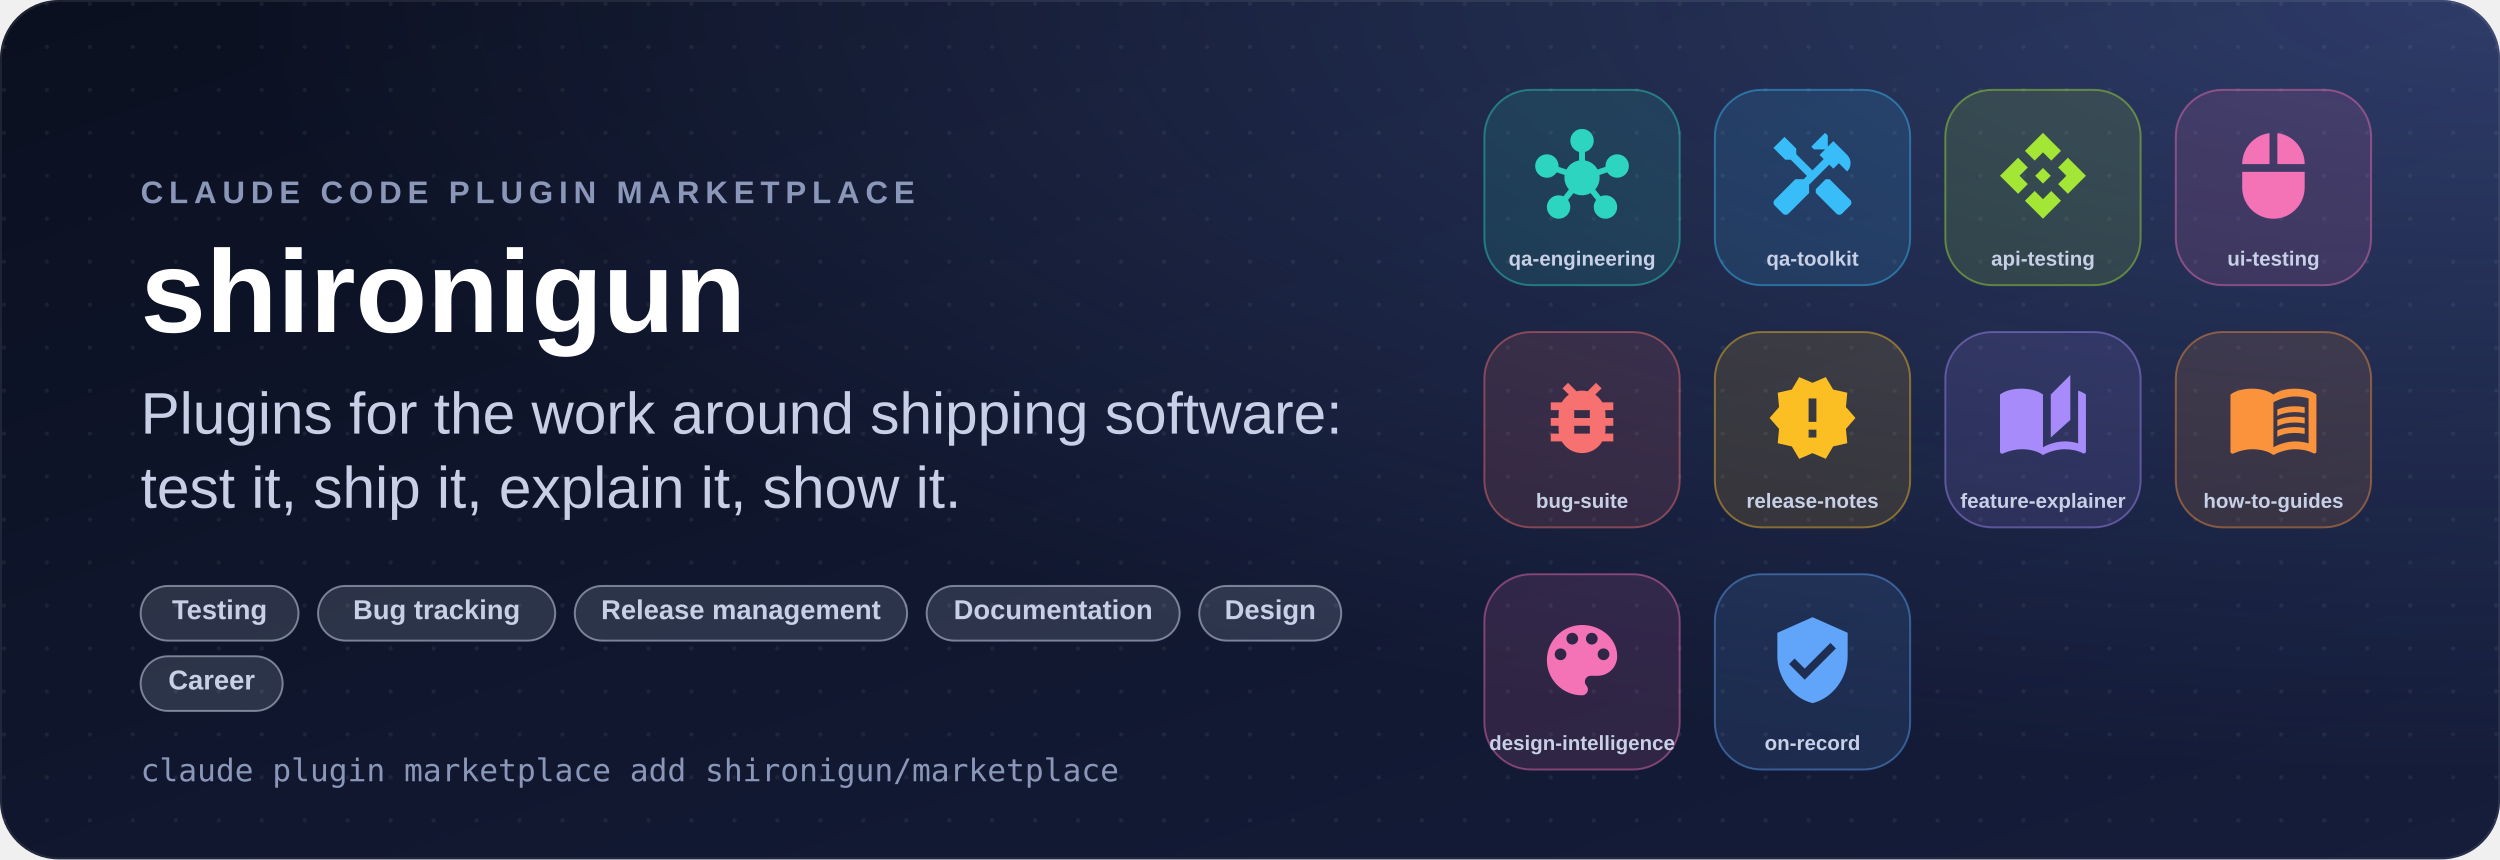
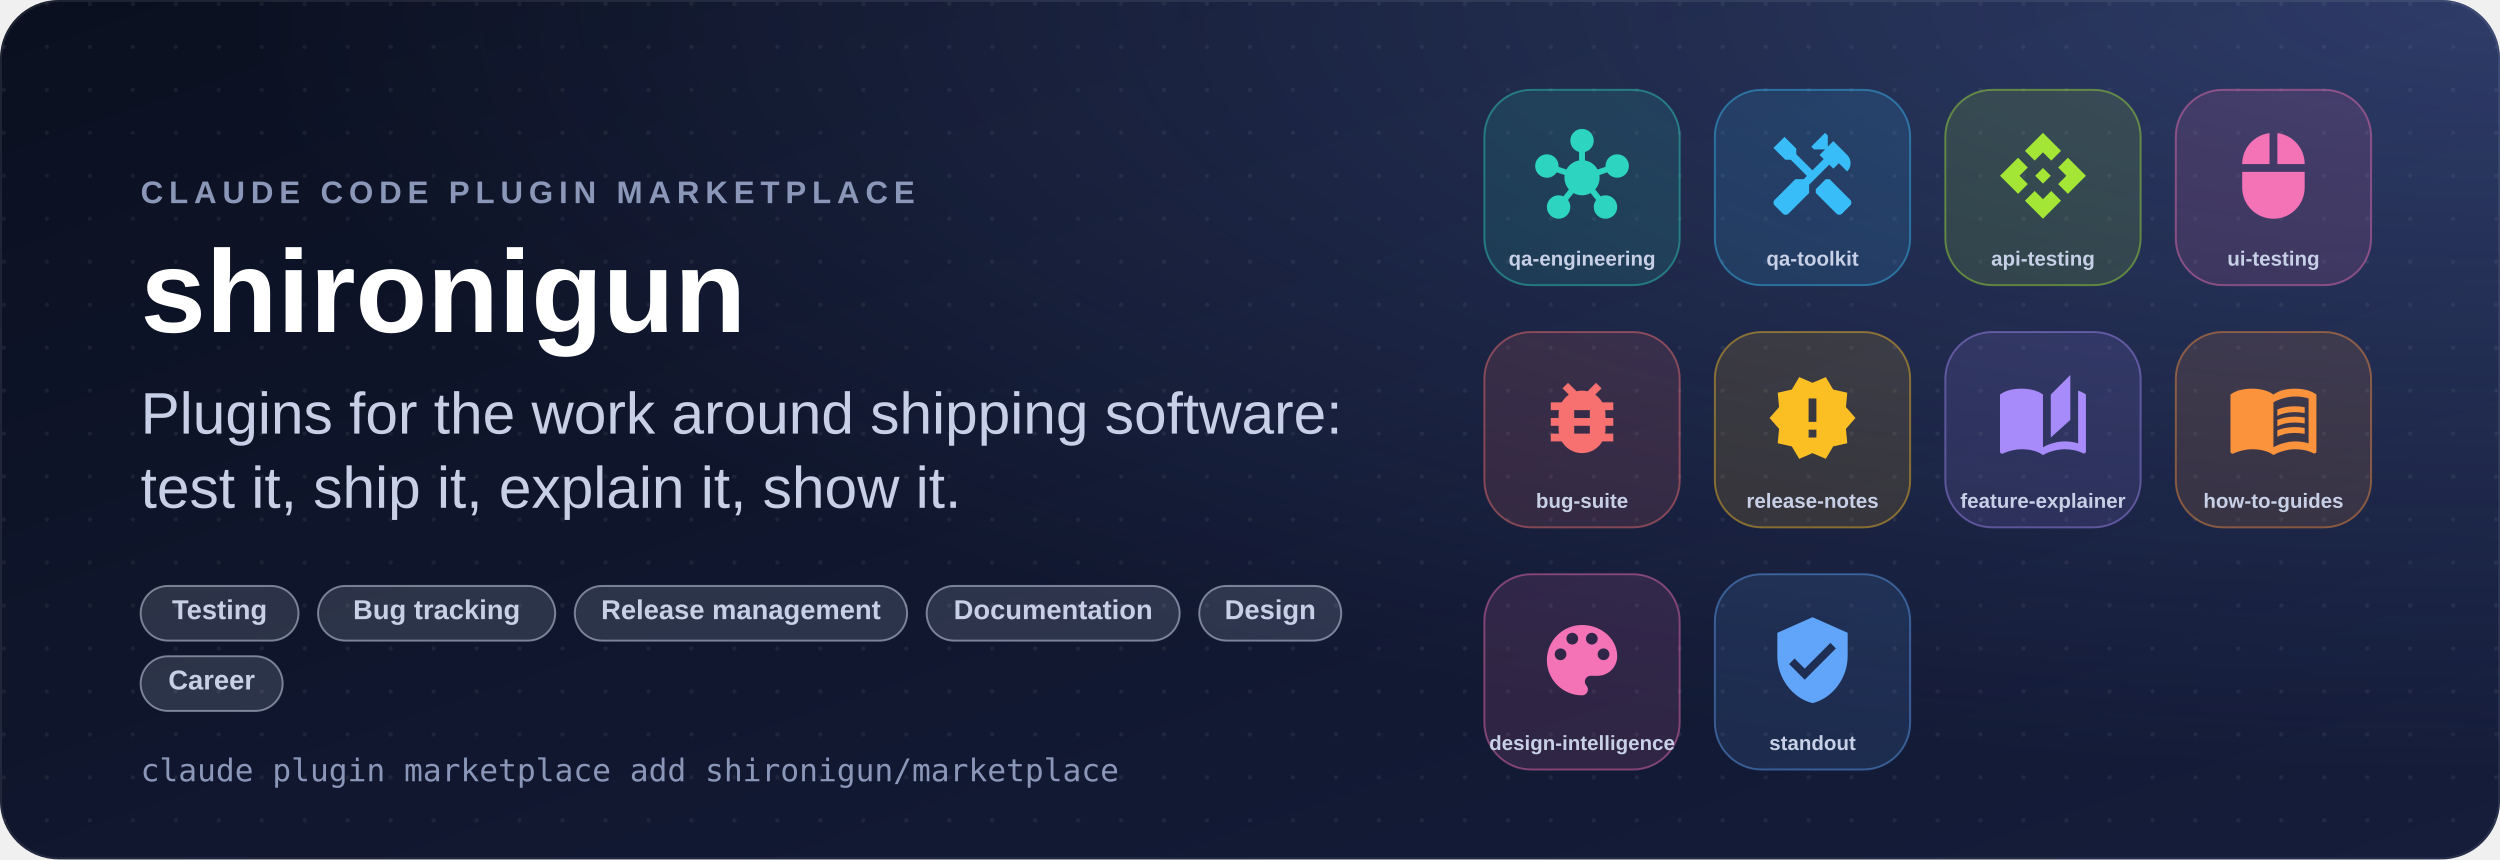
<svg xmlns="http://www.w3.org/2000/svg" width="1280" height="440" viewBox="0 0 1280 440" role="img" aria-label="shironigun marketplace: Claude Code plugins for QA, release, design, documentation and career work" font-family="'Segoe UI', -apple-system, 'Helvetica Neue', Arial, sans-serif">
  <defs>
    <linearGradient id="hero-bg" x1="0" y1="0" x2="1" y2="1">
      <stop offset="0" stop-color="#0b1020" />
      <stop offset="1" stop-color="#151d3b" />
    </linearGradient>
    <radialGradient id="hero-glow" cx="1" cy="0" r="0.9">
      <stop offset="0" stop-color="#7c9cff" stop-opacity=".28" />
      <stop offset="1" stop-color="#7c9cff" stop-opacity="0" />
    </radialGradient>
    <pattern id="hero-dots" width="22" height="22" patternUnits="userSpaceOnUse">
      <circle cx="2" cy="2" r="1.1" fill="#ffffff" fill-opacity=".06" />
    </pattern>
  </defs>
  <rect width="1280" height="440" rx="30" fill="url(#hero-bg)" />
  <rect width="1280" height="440" rx="30" fill="url(#hero-dots)" />
  <rect width="1280" height="440" rx="30" fill="url(#hero-glow)" />
  <rect x=".5" y=".5" width="1279" height="439" rx="30" fill="none" stroke="#ffffff" stroke-opacity=".08" />
  <text x="72" y="104" font-size="16" font-weight="700" letter-spacing="3" fill="#8b97b8">CLAUDE CODE PLUGIN MARKETPLACE</text>
  <text x="72" y="170" font-size="60" font-weight="700" fill="#ffffff">shironigun</text>
  <text x="72" y="222" font-size="30" font-weight="500" fill="#c7d0e6">Plugins for the work around shipping software:</text>
  <text x="72" y="260" font-size="30" font-weight="500" fill="#c7d0e6">test it, ship it, explain it, show it.</text>
  <rect x="72" y="300" width="80.84" height="28" rx="14" fill="#c7d0e6" fill-opacity="0.16" stroke="#c7d0e6" stroke-opacity=".55" />
  <text x="112.42" y="317" text-anchor="middle" font-size="14" font-weight="600" fill="#c7d0e6">Testing</text>
  <rect x="162.84" y="300" width="121.44" height="28" rx="14" fill="#c7d0e6" fill-opacity="0.16" stroke="#c7d0e6" stroke-opacity=".55" />
  <text x="223.56" y="317" text-anchor="middle" font-size="14" font-weight="600" fill="#c7d0e6">Bug tracking</text>
  <rect x="294.28" y="300" width="170.16" height="28" rx="14" fill="#c7d0e6" fill-opacity="0.16" stroke="#c7d0e6" stroke-opacity=".55" />
  <text x="379.36" y="317" text-anchor="middle" font-size="14" font-weight="600" fill="#c7d0e6">Release management</text>
  <rect x="474.44" y="300" width="129.56" height="28" rx="14" fill="#c7d0e6" fill-opacity="0.16" stroke="#c7d0e6" stroke-opacity=".55" />
  <text x="539.22" y="317" text-anchor="middle" font-size="14" font-weight="600" fill="#c7d0e6">Documentation</text>
  <rect x="614" y="300" width="72.72" height="28" rx="14" fill="#c7d0e6" fill-opacity="0.16" stroke="#c7d0e6" stroke-opacity=".55" />
  <text x="650.36" y="317" text-anchor="middle" font-size="14" font-weight="600" fill="#c7d0e6">Design</text>
  <rect x="72" y="336" width="72.72" height="28" rx="14" fill="#c7d0e6" fill-opacity="0.16" stroke="#c7d0e6" stroke-opacity=".55" />
  <text x="108.36" y="353" text-anchor="middle" font-size="14" font-weight="600" fill="#c7d0e6">Career</text>
  <text x="72" y="400" font-size="16" fill="#8b97b8" font-family="Consolas, 'Cascadia Mono', Menlo, monospace">claude plugin marketplace add shironigun/marketplace</text>
  <rect x="760" y="46" width="100" height="100" rx="24" fill="#2dd4bf" fill-opacity=".13" stroke="#2dd4bf" stroke-opacity=".45" />
  <g transform="translate(786 66) scale(2)" fill="#2dd4bf">
    <path d="M8.4 18.2c.38.5.6 1.12.6 1.8 0 1.66-1.34 3-3 3s-3-1.34-3-3 1.34-3 3-3c.44 0 .85.09 1.23.26l1.41-1.77c-.92-1.03-1.29-2.39-1.09-3.69l-2.03-.68c-.54.83-1.46 1.38-2.52 1.38-1.66 0-3-1.34-3-3s1.34-3 3-3 3 1.34 3 3c0 .07 0 .14-.01.21l2.03.68c.64-1.21 1.82-2.09 3.22-2.32V5.91C9.96 5.57 9 4.4 9 3c0-1.66 1.34-3 3-3s3 1.34 3 3c0 1.4-.96 2.57-2.25 2.91v2.16c1.4.23 2.58 1.11 3.22 2.32L18 9.71V9.5c0-1.66 1.34-3 3-3s3 1.34 3 3-1.34 3-3 3c-1.06 0-1.98-.55-2.52-1.37l-2.03.68c.2 1.29-.16 2.65-1.09 3.69l1.41 1.77Q17.34 17 18 17c1.66 0 3 1.34 3 3s-1.34 3-3 3-3-1.34-3-3c0-.68.22-1.3.6-1.8l-1.41-1.77c-1.35.75-3.01.76-4.37 0z" />
  </g>
  <text x="810" y="136" text-anchor="middle" font-size="10.5" font-weight="600" fill="#c7d0e6">qa-engineering</text>
  <rect x="878" y="46" width="100" height="100" rx="24" fill="#38bdf8" fill-opacity=".13" stroke="#38bdf8" stroke-opacity=".45" />
  <g transform="translate(904 66) scale(2)" fill="#38bdf8">
    <path d="m21.67 18.17-5.3-5.3h-.99l-2.54 2.54v.99l5.3 5.3c.39.39 1.02.39 1.41 0l2.12-2.12c.39-.38.39-1.02 0-1.41" />
    <path d="m17.34 10.19 1.41-1.41 2.12 2.12c1.17-1.17 1.17-3.07 0-4.24l-3.54-3.54-1.41 1.41V1.71l-.7-.71-3.54 3.54.71.71h2.83l-1.41 1.41 1.06 1.06-2.89 2.89-4.13-4.13V5.06L4.83 2.04 2 4.87 5.03 7.9h1.41l4.13 4.13-.85.85H7.6l-5.3 5.3c-.39.39-.39 1.02 0 1.41l2.12 2.12c.39.39 1.02.39 1.41 0l5.3-5.3v-2.12l5.15-5.15z" />
  </g>
  <text x="928" y="136" text-anchor="middle" font-size="10.5" font-weight="600" fill="#c7d0e6">qa-toolkit</text>
  <rect x="996" y="46" width="100" height="100" rx="24" fill="#a3e635" fill-opacity=".13" stroke="#a3e635" stroke-opacity=".45" />
  <g transform="translate(1022 66) scale(2)" fill="#a3e635">
    <path d="m14 12-2 2-2-2 2-2zm-2-6 2.12 2.12 2.5-2.5L12 1 7.38 5.62l2.5 2.5zm-6 6 2.12-2.12-2.5-2.5L1 12l4.62 4.62 2.5-2.5zm12 0-2.12 2.12 2.5 2.5L23 12l-4.62-4.62-2.5 2.5zm-6 6-2.12-2.12-2.5 2.5L12 23l4.62-4.62-2.5-2.5z" />
  </g>
  <text x="1046" y="136" text-anchor="middle" font-size="10.5" font-weight="600" fill="#c7d0e6">api-testing</text>
  <rect x="1114" y="46" width="100" height="100" rx="24" fill="#f472b6" fill-opacity=".13" stroke="#f472b6" stroke-opacity=".45" />
  <g transform="translate(1140 66) scale(2)" fill="#f472b6">
    <path d="M13 1.07V9h7c0-4.08-3.05-7.44-7-7.93M4 15c0 4.42 3.58 8 8 8s8-3.58 8-8v-4H4zm7-13.93C7.05 1.56 4 4.92 4 9h7z" />
  </g>
  <text x="1164" y="136" text-anchor="middle" font-size="10.5" font-weight="600" fill="#c7d0e6">ui-testing</text>
  <rect x="760" y="170" width="100" height="100" rx="24" fill="#f87171" fill-opacity=".13" stroke="#f87171" stroke-opacity=".45" />
  <g transform="translate(786 190) scale(2)" fill="#f87171">
    <path d="M20 8h-2.81c-.45-.78-1.07-1.45-1.82-1.96L17 4.41 15.59 3l-2.17 2.17C12.96 5.06 12.49 5 12 5s-.96.06-1.41.17L8.41 3 7 4.41l1.62 1.63C7.88 6.55 7.26 7.22 6.81 8H4v2h2.09c-.05.33-.09.66-.09 1v1H4v2h2v1c0 .34.04.67.09 1H4v2h2.81c1.04 1.79 2.97 3 5.19 3s4.15-1.21 5.19-3H20v-2h-2.09c.05-.33.09-.66.09-1v-1h2v-2h-2v-1c0-.34-.04-.67-.09-1H20zm-6 8h-4v-2h4zm0-4h-4v-2h4z" />
  </g>
  <text x="810" y="260" text-anchor="middle" font-size="10.5" font-weight="600" fill="#c7d0e6">bug-suite</text>
  <rect x="878" y="170" width="100" height="100" rx="24" fill="#fbbf24" fill-opacity=".13" stroke="#fbbf24" stroke-opacity=".45" />
  <g transform="translate(904 190) scale(2)" fill="#fbbf24">
    <path d="m23 12-2.44-2.78.34-3.68-3.61-.82-1.89-3.18L12 3 8.6 1.54 6.71 4.72l-3.61.81.34 3.68L1 12l2.44 2.78-.34 3.69 3.61.82 1.89 3.18L12 21l3.4 1.46 1.89-3.18 3.61-.82-.34-3.68zm-10 5h-2v-2h2zm0-4h-2V7h2z" />
  </g>
  <text x="928" y="260" text-anchor="middle" font-size="10.5" font-weight="600" fill="#c7d0e6">release-notes</text>
  <rect x="996" y="170" width="100" height="100" rx="24" fill="#a78bfa" fill-opacity=".13" stroke="#a78bfa" stroke-opacity=".45" />
  <g transform="translate(1022 190) scale(2)" fill="#a78bfa">
    <path d="m19 1-5 5v11l5-4.5zM1 6v14.65c0 .25.25.5.5.5.1 0 .15-.05.25-.05C3.1 20.45 5.05 20 6.5 20c1.95 0 4.05.4 5.5 1.5V6c-1.45-1.1-3.55-1.5-5.5-1.5S2.45 4.9 1 6m22 13.5V6c-.6-.45-1.25-.75-2-1v13.5c-1.1-.35-2.3-.5-3.5-.5-1.7 0-4.15.65-5.5 1.5v2c1.35-.85 3.8-1.5 5.5-1.5 1.65 0 3.35.3 4.75 1.05.1.05.15.05.25.05.25 0 .5-.25.5-.5z" />
  </g>
  <text x="1046" y="260" text-anchor="middle" font-size="10.5" font-weight="600" fill="#c7d0e6">feature-explainer</text>
  <rect x="1114" y="170" width="100" height="100" rx="24" fill="#fb923c" fill-opacity=".13" stroke="#fb923c" stroke-opacity=".45" />
  <g transform="translate(1140 190) scale(2)" fill="#fb923c">
    <path d="M21 5c-1.11-.35-2.33-.5-3.5-.5-1.95 0-4.05.4-5.5 1.5-1.45-1.1-3.55-1.5-5.5-1.5S2.45 4.9 1 6v14.65c0 .25.25.5.5.5.1 0 .15-.05.25-.05C3.1 20.45 5.05 20 6.5 20c1.95 0 4.05.4 5.5 1.5 1.35-.85 3.8-1.5 5.5-1.5 1.65 0 3.35.3 4.75 1.05.1.05.15.05.25.05.25 0 .5-.25.5-.5V6c-.6-.45-1.25-.75-2-1m0 13.5c-1.1-.35-2.3-.5-3.5-.5-1.7 0-4.15.65-5.5 1.5V8c1.35-.85 3.8-1.5 5.5-1.5 1.2 0 2.4.15 3.5.5z" />
    <path d="M17.5 10.5c.88 0 1.73.09 2.5.26V9.24c-.79-.15-1.64-.24-2.5-.24-1.7 0-3.24.29-4.5.83v1.66c1.13-.64 2.7-.99 4.5-.99M13 12.49v1.66c1.13-.64 2.7-.99 4.5-.99.88 0 1.73.09 2.5.26V11.9c-.79-.15-1.64-.24-2.5-.24-1.7 0-3.24.3-4.5.83m4.5 1.84c-1.7 0-3.24.29-4.5.83v1.66c1.13-.64 2.7-.99 4.5-.99.88 0 1.73.09 2.5.26v-1.52c-.79-.16-1.64-.24-2.5-.24" />
  </g>
  <text x="1164" y="260" text-anchor="middle" font-size="10.5" font-weight="600" fill="#c7d0e6">how-to-guides</text>
  <rect x="760" y="294" width="100" height="100" rx="24" fill="#f472b6" fill-opacity=".13" stroke="#f472b6" stroke-opacity=".45" />
  <g transform="translate(786 314) scale(2)" fill="#f472b6">
    <path d="M12 3c-4.97 0-9 4.03-9 9s4.03 9 9 9c.83 0 1.5-.67 1.5-1.5 0-.39-.15-.74-.39-1.01-.23-.26-.38-.61-.38-.99 0-.83.67-1.5 1.5-1.5H16c2.76 0 5-2.24 5-5 0-4.42-4.03-8-9-8zm-5.5 9c-.83 0-1.5-.67-1.5-1.5S5.67 9 6.5 9 8 9.67 8 10.5 7.33 12 6.5 12zm3-4C8.67 8 8 7.33 8 6.5S8.67 5 9.5 5s1.5.67 1.5 1.5S10.33 8 9.5 8zm5 0c-.83 0-1.5-.67-1.5-1.5S13.67 5 14.5 5s1.5.67 1.5 1.5S15.33 8 14.5 8zm3 4c-.83 0-1.5-.67-1.5-1.5S16.67 9 17.5 9s1.5.67 1.5 1.5-.67 1.5-1.5 1.5z" />
  </g>
  <text x="810" y="384" text-anchor="middle" font-size="10.5" font-weight="600" fill="#c7d0e6">design-intelligence</text>
  <rect x="878" y="294" width="100" height="100" rx="24" fill="#60a5fa" fill-opacity=".13" stroke="#60a5fa" stroke-opacity=".45" />
  <g transform="translate(904 314) scale(2)" fill="#60a5fa">
    <path d="M12 1 3 5v6c0 5.55 3.84 10.74 9 12 5.16-1.26 9-6.45 9-12V5zm-2 16-4-4 1.41-1.41L10 14.17l6.59-6.59L18 9z" />
  </g>
-   <text x="928" y="384" text-anchor="middle" font-size="10.5" font-weight="600" fill="#c7d0e6">on-record</text>
+   <text x="928" y="384" text-anchor="middle" font-size="10.5" font-weight="600" fill="#c7d0e6">standout</text>
</svg>
